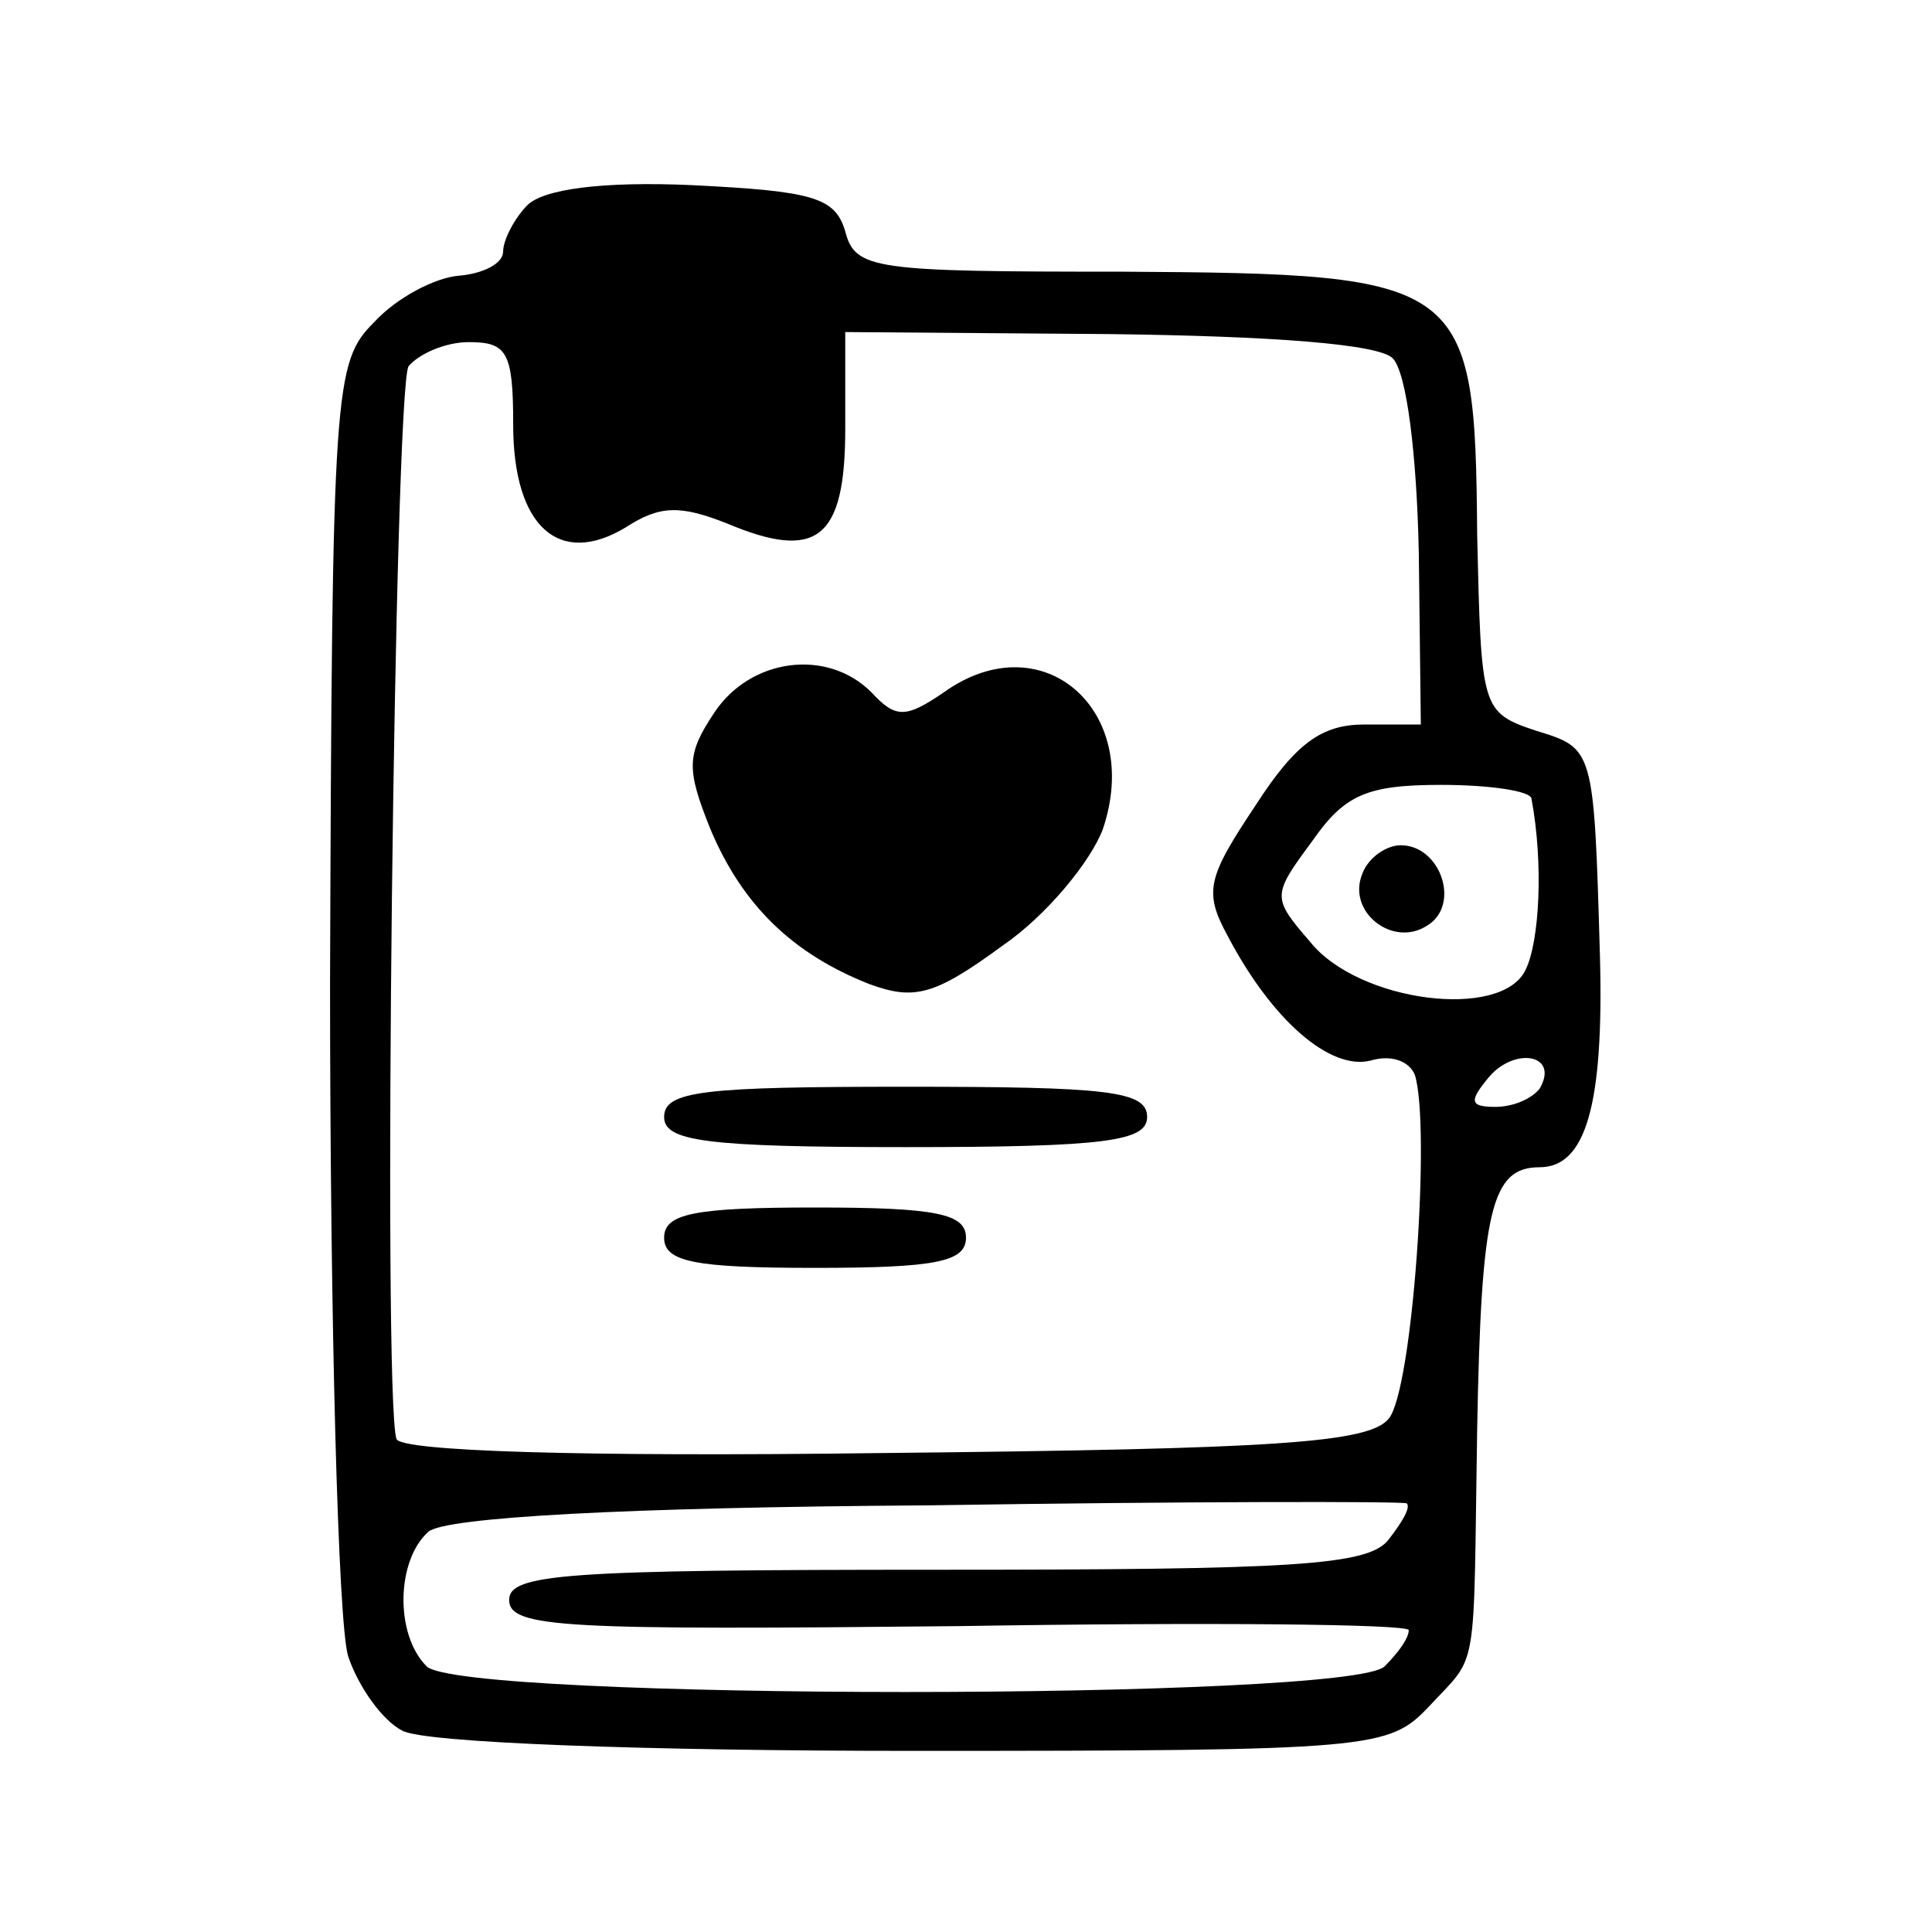
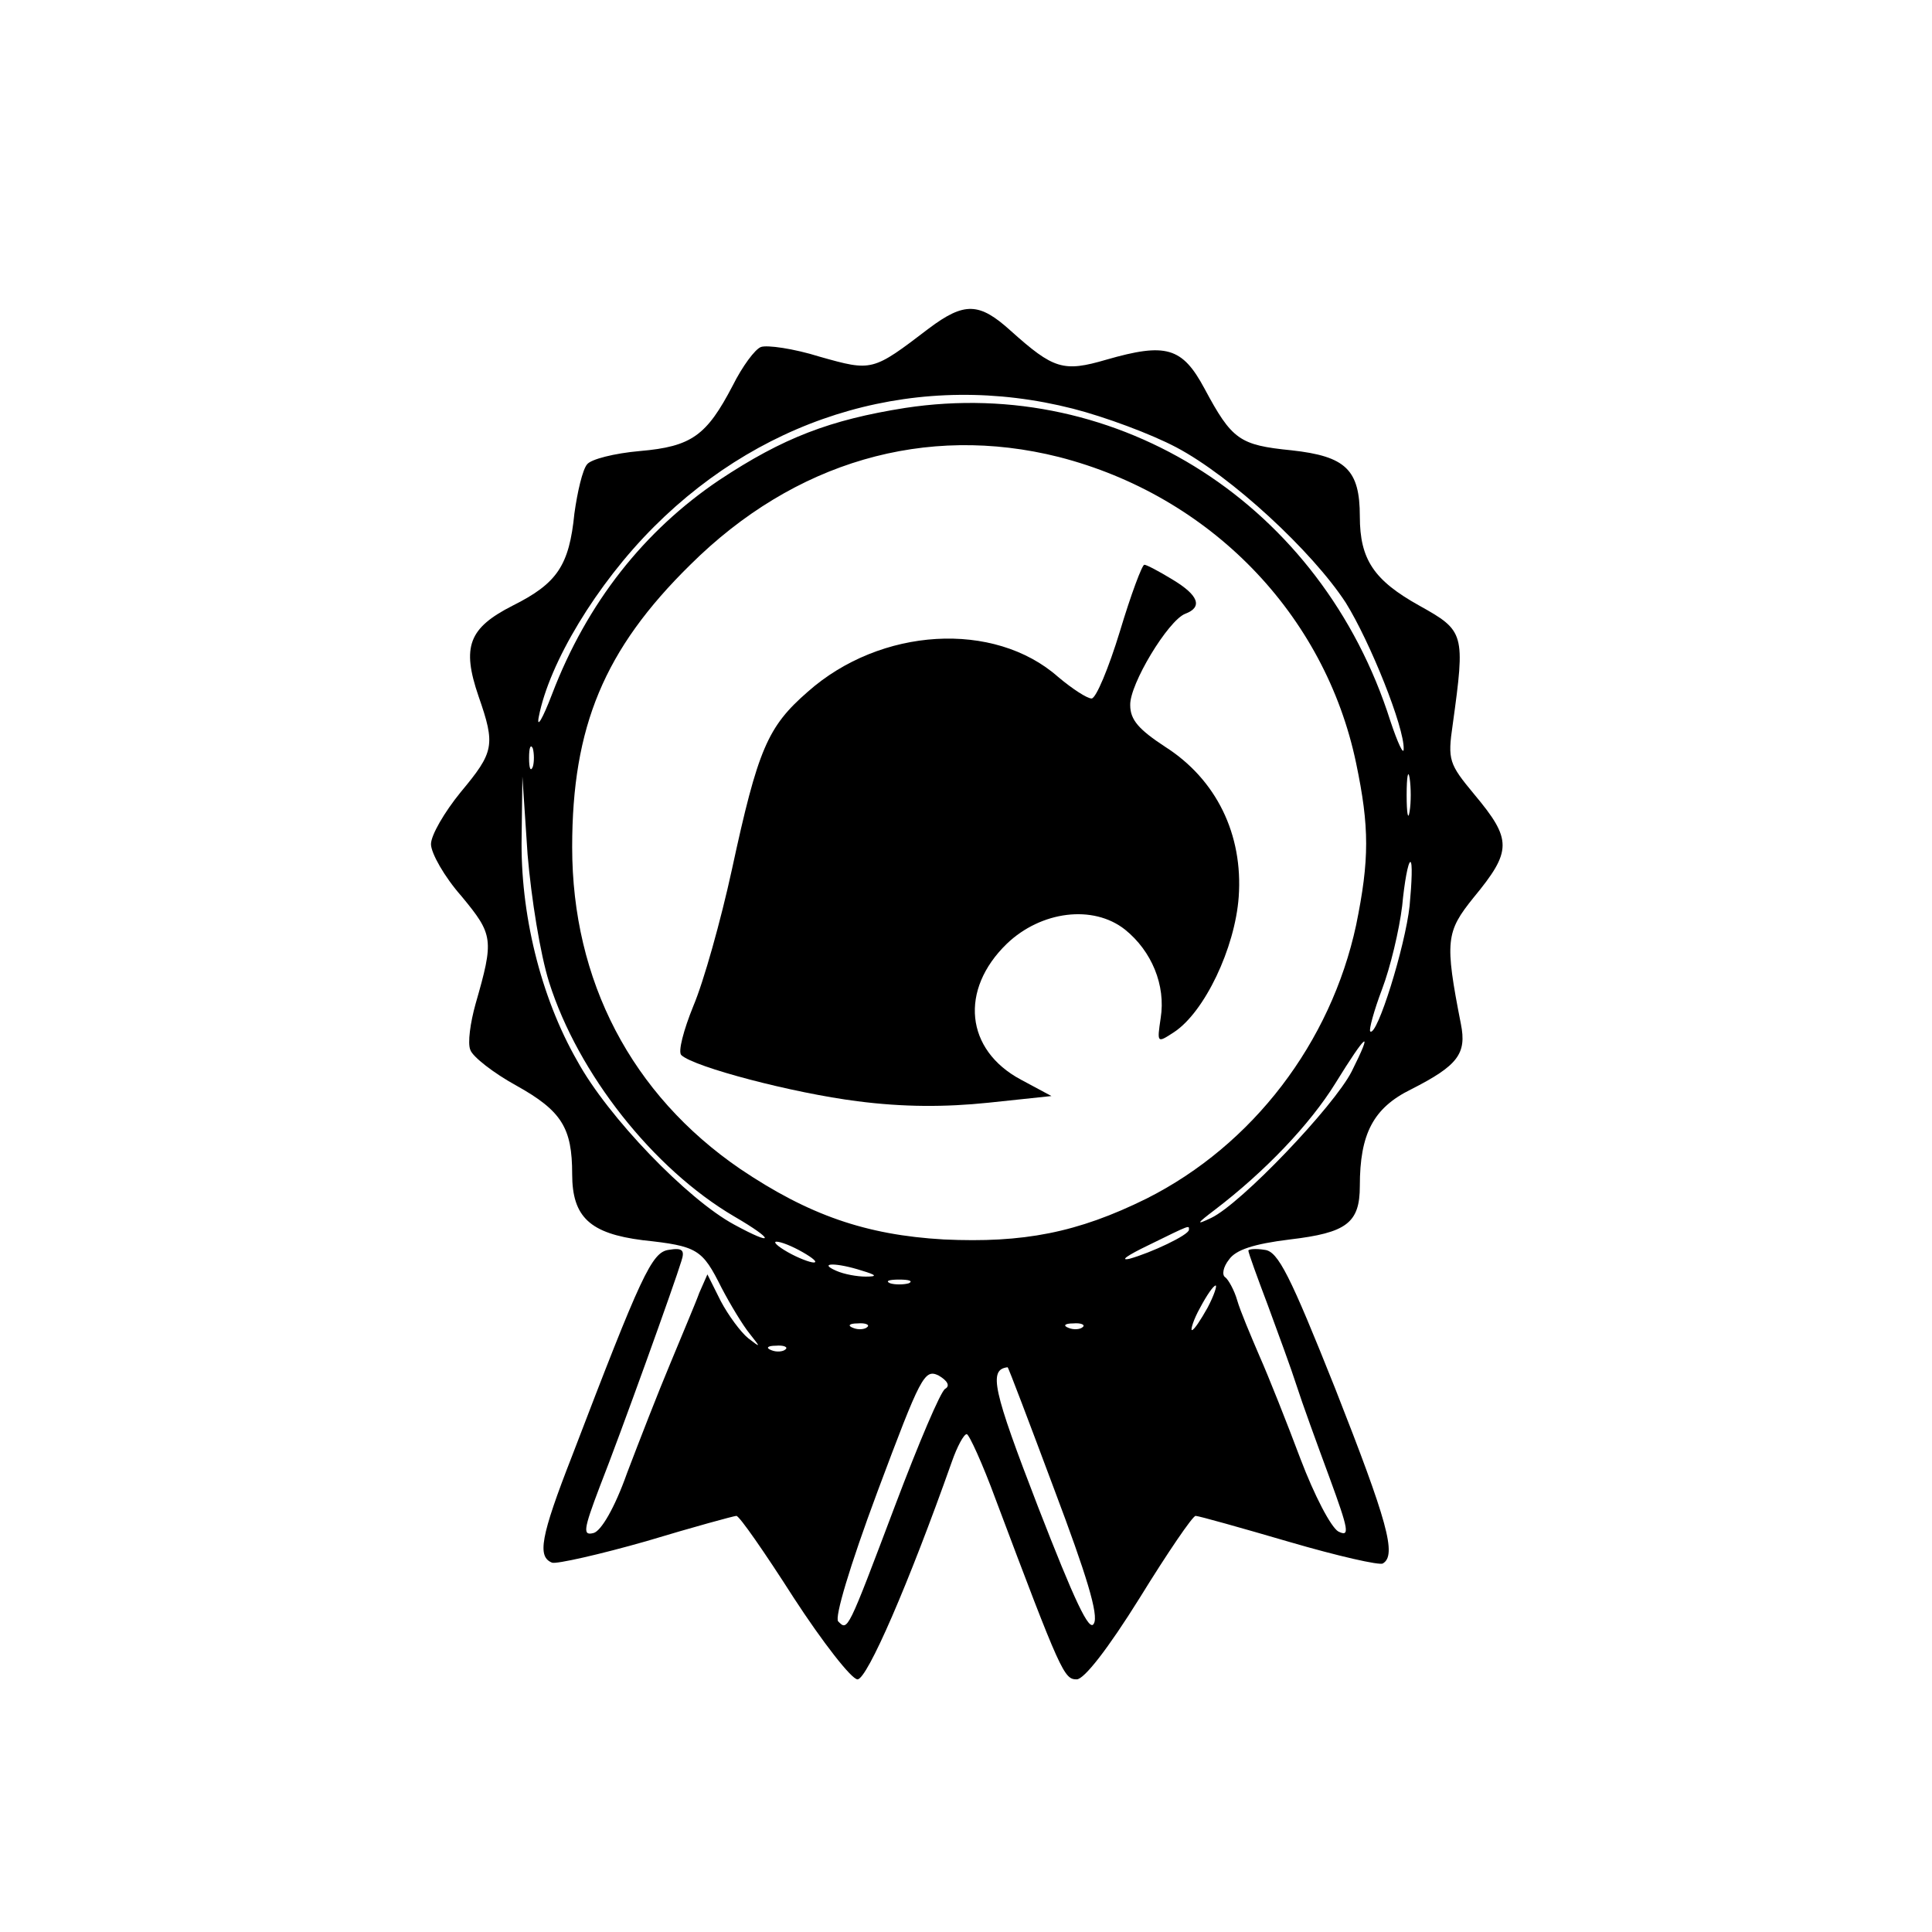
- <svg xmlns="http://www.w3.org/2000/svg" version="1.0" width="96pt" height="96pt" viewBox="0 0 96 96" preserveAspectRatio="xMidYMid meet">
-   <g transform="translate(0,96) scale(0.1,-0.1)" fill="#000000" stroke="none">
-     <path d="M262 858 c-6 -6 -12 -17 -12 -23 0 -6 -10 -11 -22 -12 -12 -1 -31 -11 -42 -23 -20 -20 -21 -31 -22 -328 0 -169 4 -319 9 -335 5 -15 17 -32 27 -37 11 -6 120 -10 254 -10 229 0 236 1 256 22 25 27 22 13 24 138 2 109 7 130 31 130 23 0 32 31 30 105 -3 104 -3 103 -32 112 -27 9 -27 11 -29 97 -1 127 -5 130 -176 131 -124 0 -133 1 -138 20 -5 17 -16 20 -76 23 -45 2 -74 -2 -82 -10z m430 -76 c7 -7 12 -48 13 -97 l1 -85 -28 0 c-21 0 -34 -9 -54 -40 -24 -36 -26 -43 -14 -65 22 -42 51 -67 71 -62 10 3 19 0 22 -7 8 -25 -1 -157 -13 -171 -10 -12 -56 -15 -251 -17 -153 -2 -240 1 -242 7 -7 21 -1 521 6 533 5 6 18 12 30 12 19 0 22 -5 22 -41 0 -51 23 -71 56 -51 17 11 27 11 50 2 45 -19 59 -8 59 47 l0 48 131 -1 c82 -1 134 -5 141 -12z m69 -219 c6 -32 4 -71 -3 -85 -12 -25 -83 -16 -107 14 -19 22 -19 23 1 50 16 23 27 28 64 28 24 0 45 -3 45 -7z m4 -144 c-4 -5 -13 -9 -22 -9 -13 0 -13 3 -3 15 13 15 35 11 25 -6z m-75 -224 c-10 -13 -47 -15 -225 -15 -184 0 -212 -2 -212 -15 0 -14 28 -15 224 -13 123 2 223 1 223 -2 0 -4 -5 -11 -12 -18 -17 -17 -459 -17 -476 0 -16 16 -15 53 1 67 9 7 96 12 248 13 129 2 236 2 238 1 2 -2 -2 -9 -9 -18z" />
-     <path d="M355 606 c-14 -21 -14 -28 -2 -58 16 -38 41 -62 79 -77 22 -8 32 -6 66 19 22 15 44 42 50 58 20 59 -30 103 -79 68 -19 -13 -24 -13 -36 0 -22 22 -60 17 -78 -10z" />
-     <path d="M330 405 c0 -12 20 -15 120 -15 100 0 120 3 120 15 0 13 -20 15 -120 15 -100 0 -120 -2 -120 -15z" />
-     <path d="M330 345 c0 -12 15 -15 75 -15 60 0 75 3 75 15 0 12 -15 15 -75 15 -60 0 -75 -3 -75 -15z" />
-     <path d="M677 526 c-8 -19 15 -37 32 -26 17 10 7 40 -13 40 -7 0 -16 -6 -19 -14z" />
+ <svg xmlns="http://www.w3.org/2000/svg" version="1.0" width="260pt" height="260pt" viewBox="0 0 260 260" preserveAspectRatio="xMidYMid meet">
+   <g transform="translate(0,260) scale(0.1,-0.1)" fill="#000000" stroke="none">
+     <path d="M1250 2158 c-76 -58 -76 -58 -147 -38 -35 11 -71 16 -79 13 -8 -3 -25 -26 -38 -52 -35 -67 -55 -82 -125 -88 -34 -3 -66 -11 -71 -18 -6 -7 -13 -37 -17 -66 -7 -70 -23 -94 -83 -124 -59 -30 -69 -55 -46 -122 23 -66 21 -75 -24 -129 -22 -27 -40 -58 -40 -70 0 -12 18 -44 41 -70 43 -52 44 -58 19 -145 -7 -25 -11 -53 -7 -62 3 -9 31 -31 62 -48 61 -34 75 -57 75 -119 0 -58 24 -80 95 -89 74 -8 80 -12 106 -64 12 -23 29 -51 38 -62 15 -19 15 -19 -2 -6 -10 8 -27 31 -37 50 l-18 36 -11 -25 c-5 -14 -23 -56 -39 -95 -16 -38 -42 -105 -58 -147 -17 -48 -35 -78 -45 -81 -15 -4 -14 4 8 62 28 71 101 274 110 304 5 15 1 18 -17 15 -23 -3 -37 -34 -130 -277 -43 -110 -47 -136 -27 -144 6 -2 64 11 127 29 63 19 118 34 121 34 4 0 38 -49 77 -110 39 -60 78 -110 86 -110 13 0 69 129 127 293 7 20 16 37 20 37 3 0 21 -39 39 -88 88 -234 92 -242 109 -242 10 0 42 41 85 110 37 60 71 110 75 110 4 0 61 -16 126 -35 65 -19 122 -32 126 -29 19 11 6 57 -64 235 -61 153 -77 185 -95 187 -12 2 -22 1 -22 -1 0 -3 12 -36 26 -73 14 -38 32 -87 39 -109 7 -22 27 -77 44 -123 26 -71 28 -81 12 -73 -10 6 -32 48 -51 98 -18 48 -43 111 -55 138 -12 28 -26 61 -30 75 -4 14 -12 28 -16 31 -5 3 -3 14 5 24 9 13 33 21 82 27 76 9 94 22 94 72 0 70 18 105 69 130 63 32 75 48 67 88 -22 112 -20 124 17 170 52 63 52 78 1 139 -34 41 -36 46 -29 94 17 123 16 126 -45 160 -61 34 -80 62 -80 120 0 63 -19 81 -92 89 -70 7 -80 14 -117 83 -30 56 -52 62 -132 39 -58 -17 -71 -13 -129 39 -42 38 -62 39 -110 3z m194 -108 c43 -11 105 -34 139 -52 74 -39 183 -140 228 -209 33 -53 79 -168 78 -197 0 -9 -8 8 -18 38 -92 290 -365 465 -653 421 -101 -16 -164 -40 -250 -97 -101 -68 -178 -165 -225 -288 -13 -34 -21 -47 -18 -31 14 73 78 179 155 256 153 153 360 211 564 159z m-19 -65 c203 -52 358 -211 400 -412 18 -86 18 -130 0 -218 -34 -158 -139 -296 -282 -368 -93 -46 -166 -60 -273 -55 -105 6 -182 33 -274 95 -146 100 -226 253 -226 433 0 162 43 266 159 380 140 139 317 190 496 145z m-708 -417 c-3 -7 -5 -2 -5 12 0 14 2 19 5 13 2 -7 2 -19 0 -25z m1180 -60 c-2 -13 -4 -3 -4 22 0 25 2 35 4 23 2 -13 2 -33 0 -45z m-1158 -230 c39 -123 140 -251 249 -315 55 -32 55 -41 0 -11 -63 34 -170 145 -211 220 -50 87 -77 200 -75 302 l1 81 7 -105 c5 -59 17 -134 29 -172z m1158 103 c-6 -55 -44 -177 -53 -169 -2 2 5 28 16 57 11 29 23 79 27 112 3 32 8 59 11 59 3 0 2 -27 -1 -59z m-78 -223 c-24 -47 -149 -178 -189 -197 -21 -10 -20 -8 5 11 67 51 128 115 162 170 42 68 52 76 22 16z m-219 -213 c0 -7 -51 -31 -80 -39 -14 -3 -2 5 25 18 59 29 55 27 55 21z m-520 -30 c14 -8 21 -14 15 -14 -5 0 -21 6 -35 14 -14 8 -20 14 -15 14 6 0 21 -6 35 -14z m80 -25 c20 -6 21 -8 5 -8 -11 0 -29 3 -40 8 -25 11 1 11 35 0z m63 -17 c-7 -2 -19 -2 -25 0 -7 3 -2 5 12 5 14 0 19 -2 13 -5z m402 -33 c-9 -16 -18 -30 -21 -30 -2 0 2 14 11 30 9 17 18 30 21 30 2 0 -2 -13 -11 -30z m-458 -26 c-3 -3 -12 -4 -19 -1 -8 3 -5 6 6 6 11 1 17 -2 13 -5z m290 0 c-3 -3 -12 -4 -19 -1 -8 3 -5 6 6 6 11 1 17 -2 13 -5z m-400 -30 c-3 -3 -12 -4 -19 -1 -8 3 -5 6 6 6 11 1 17 -2 13 -5z m215 -53 c-6 -3 -36 -74 -67 -156 -65 -172 -64 -170 -77 -157 -5 5 15 73 53 175 58 155 63 165 82 156 12 -7 16 -14 9 -18z m147 -136 c43 -114 60 -169 53 -180 -6 -12 -26 31 -75 157 -61 158 -67 185 -41 188 1 0 29 -74 63 -165z" />
+     <path d="M1507 1750 c-15 -49 -32 -90 -38 -90 -6 0 -26 13 -45 29 -86 76 -239 67 -337 -20 -54 -47 -67 -77 -102 -239 -15 -69 -38 -151 -52 -184 -13 -32 -21 -62 -16 -66 17 -16 150 -51 237 -62 62 -8 118 -8 176 -2 l85 9 -41 22 c-75 40 -83 121 -19 183 46 44 116 53 159 19 36 -29 55 -75 48 -119 -5 -34 -5 -34 18 -19 41 27 82 113 87 182 6 84 -30 158 -99 202 -35 23 -47 36 -47 56 -1 28 51 114 74 123 24 9 18 25 -17 46 -18 11 -35 20 -38 20 -3 0 -18 -40 -33 -90z" />
  </g>
</svg>
